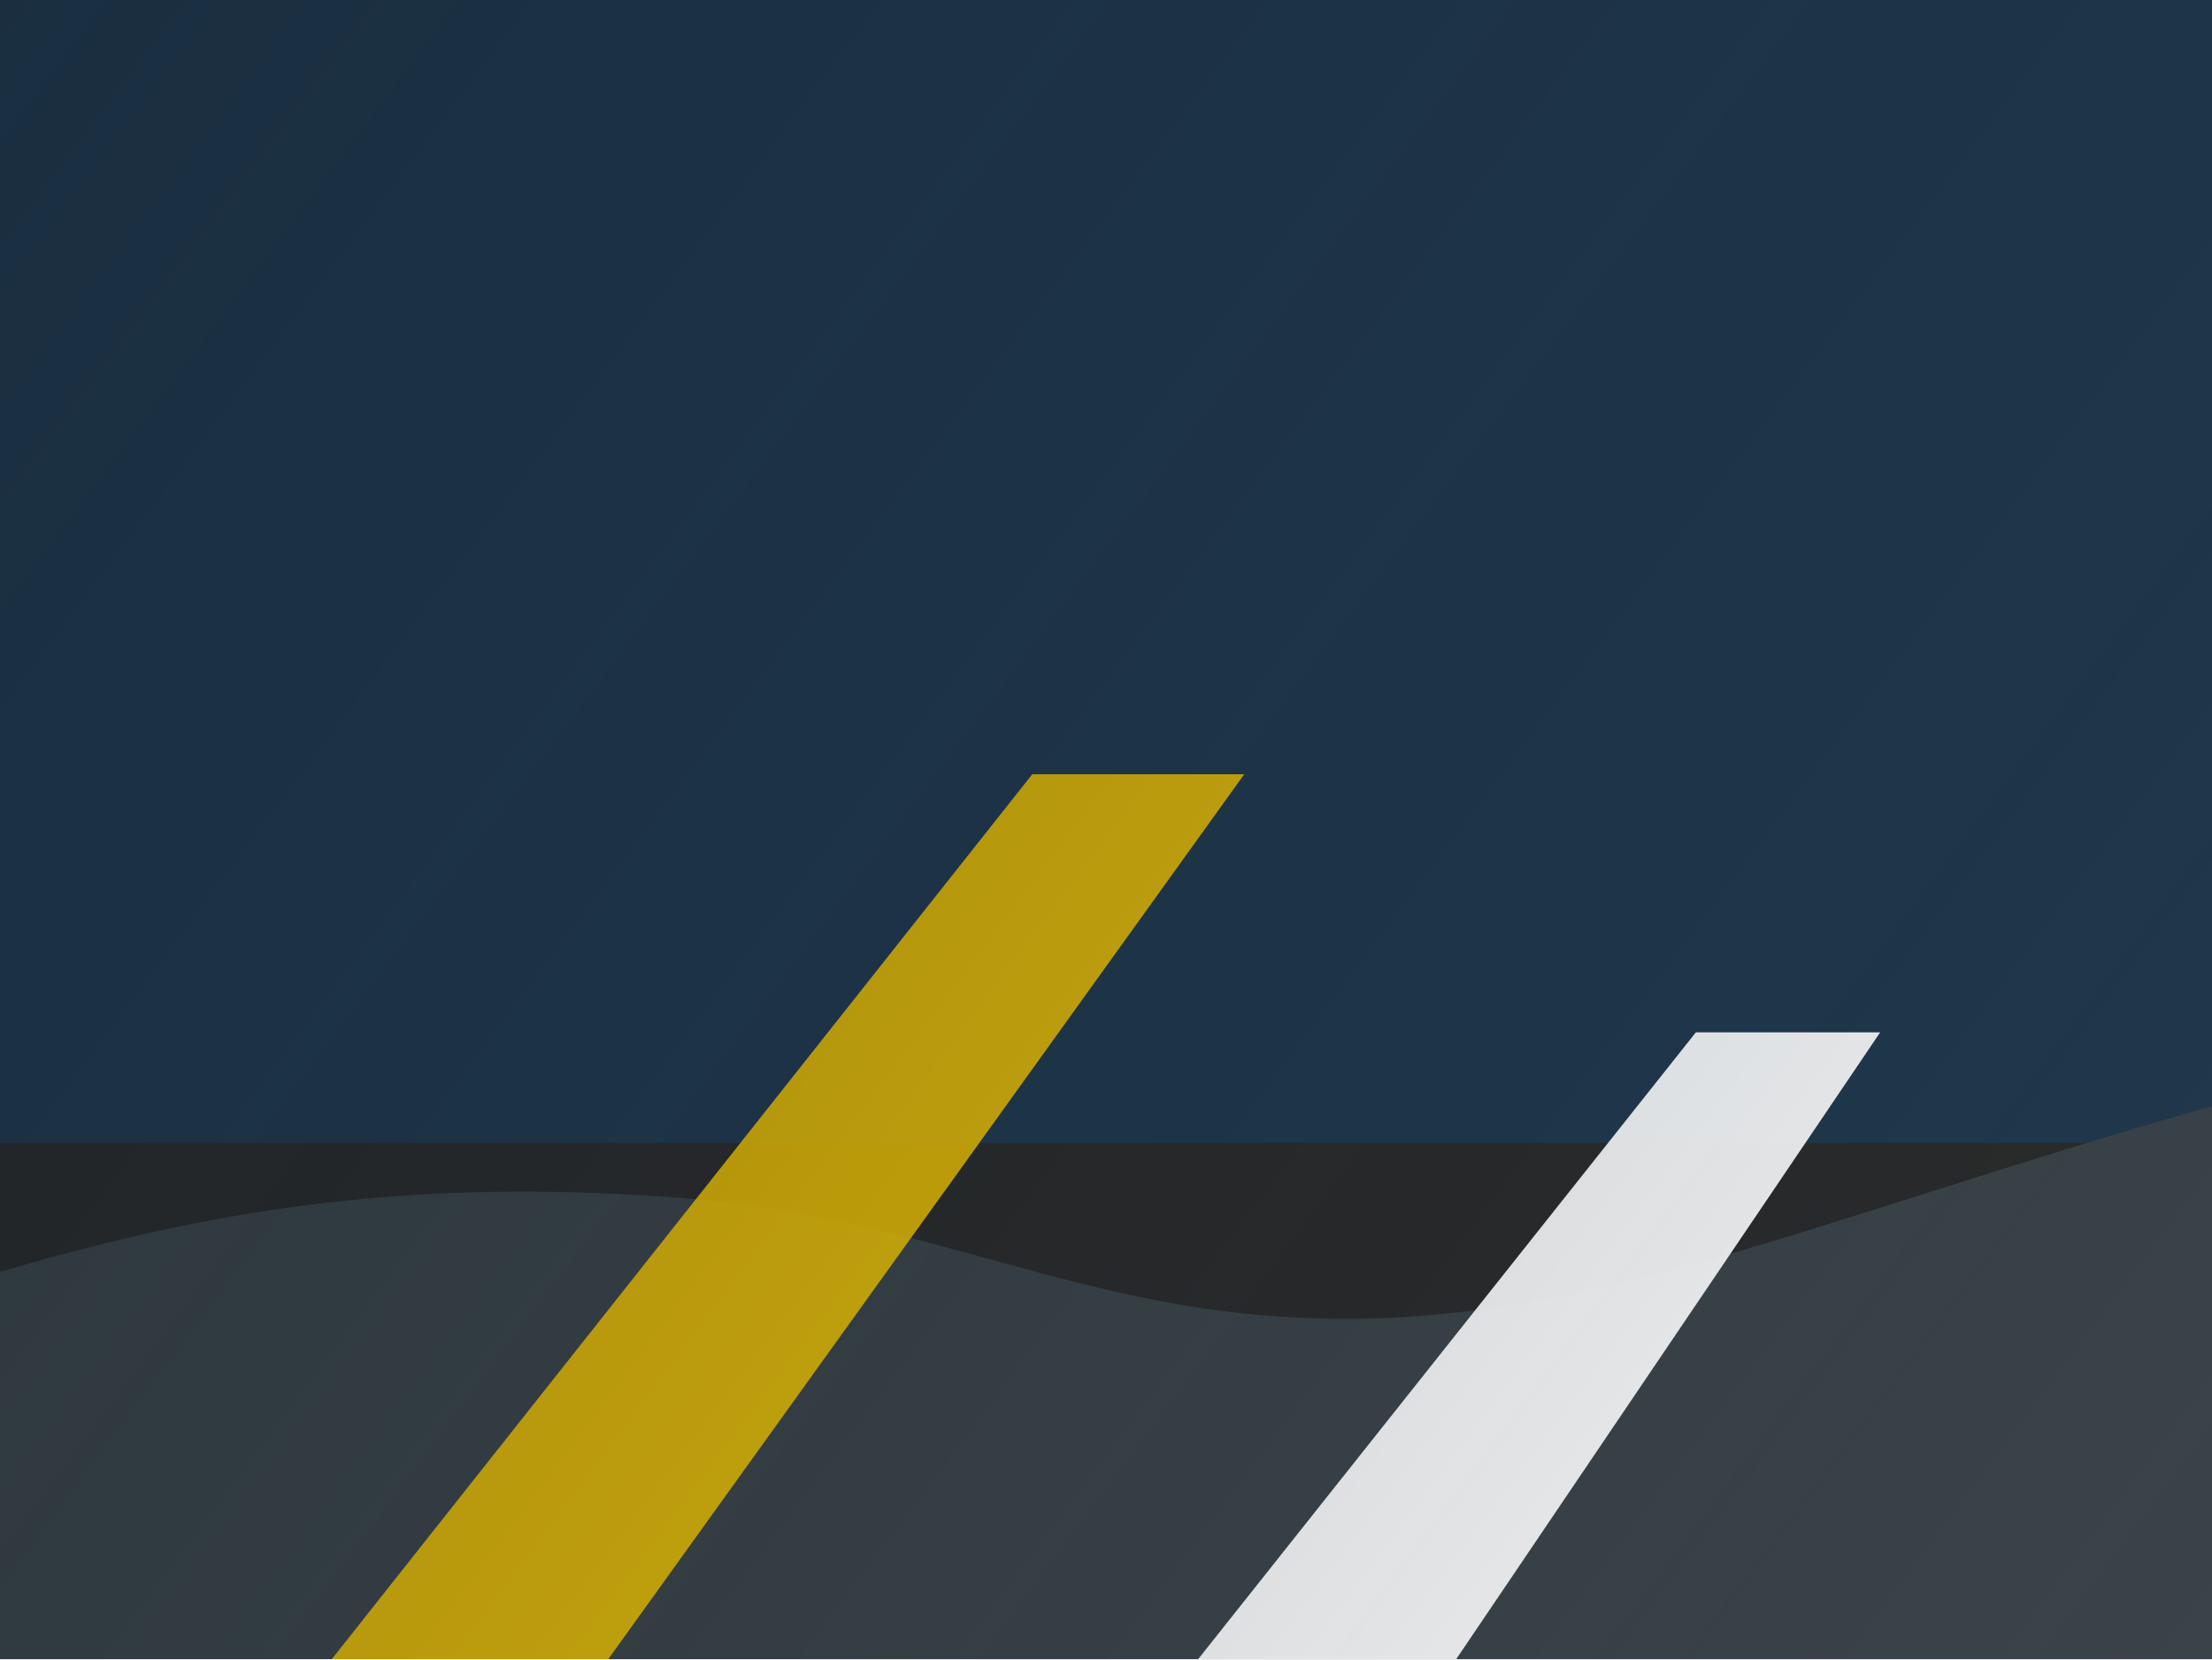
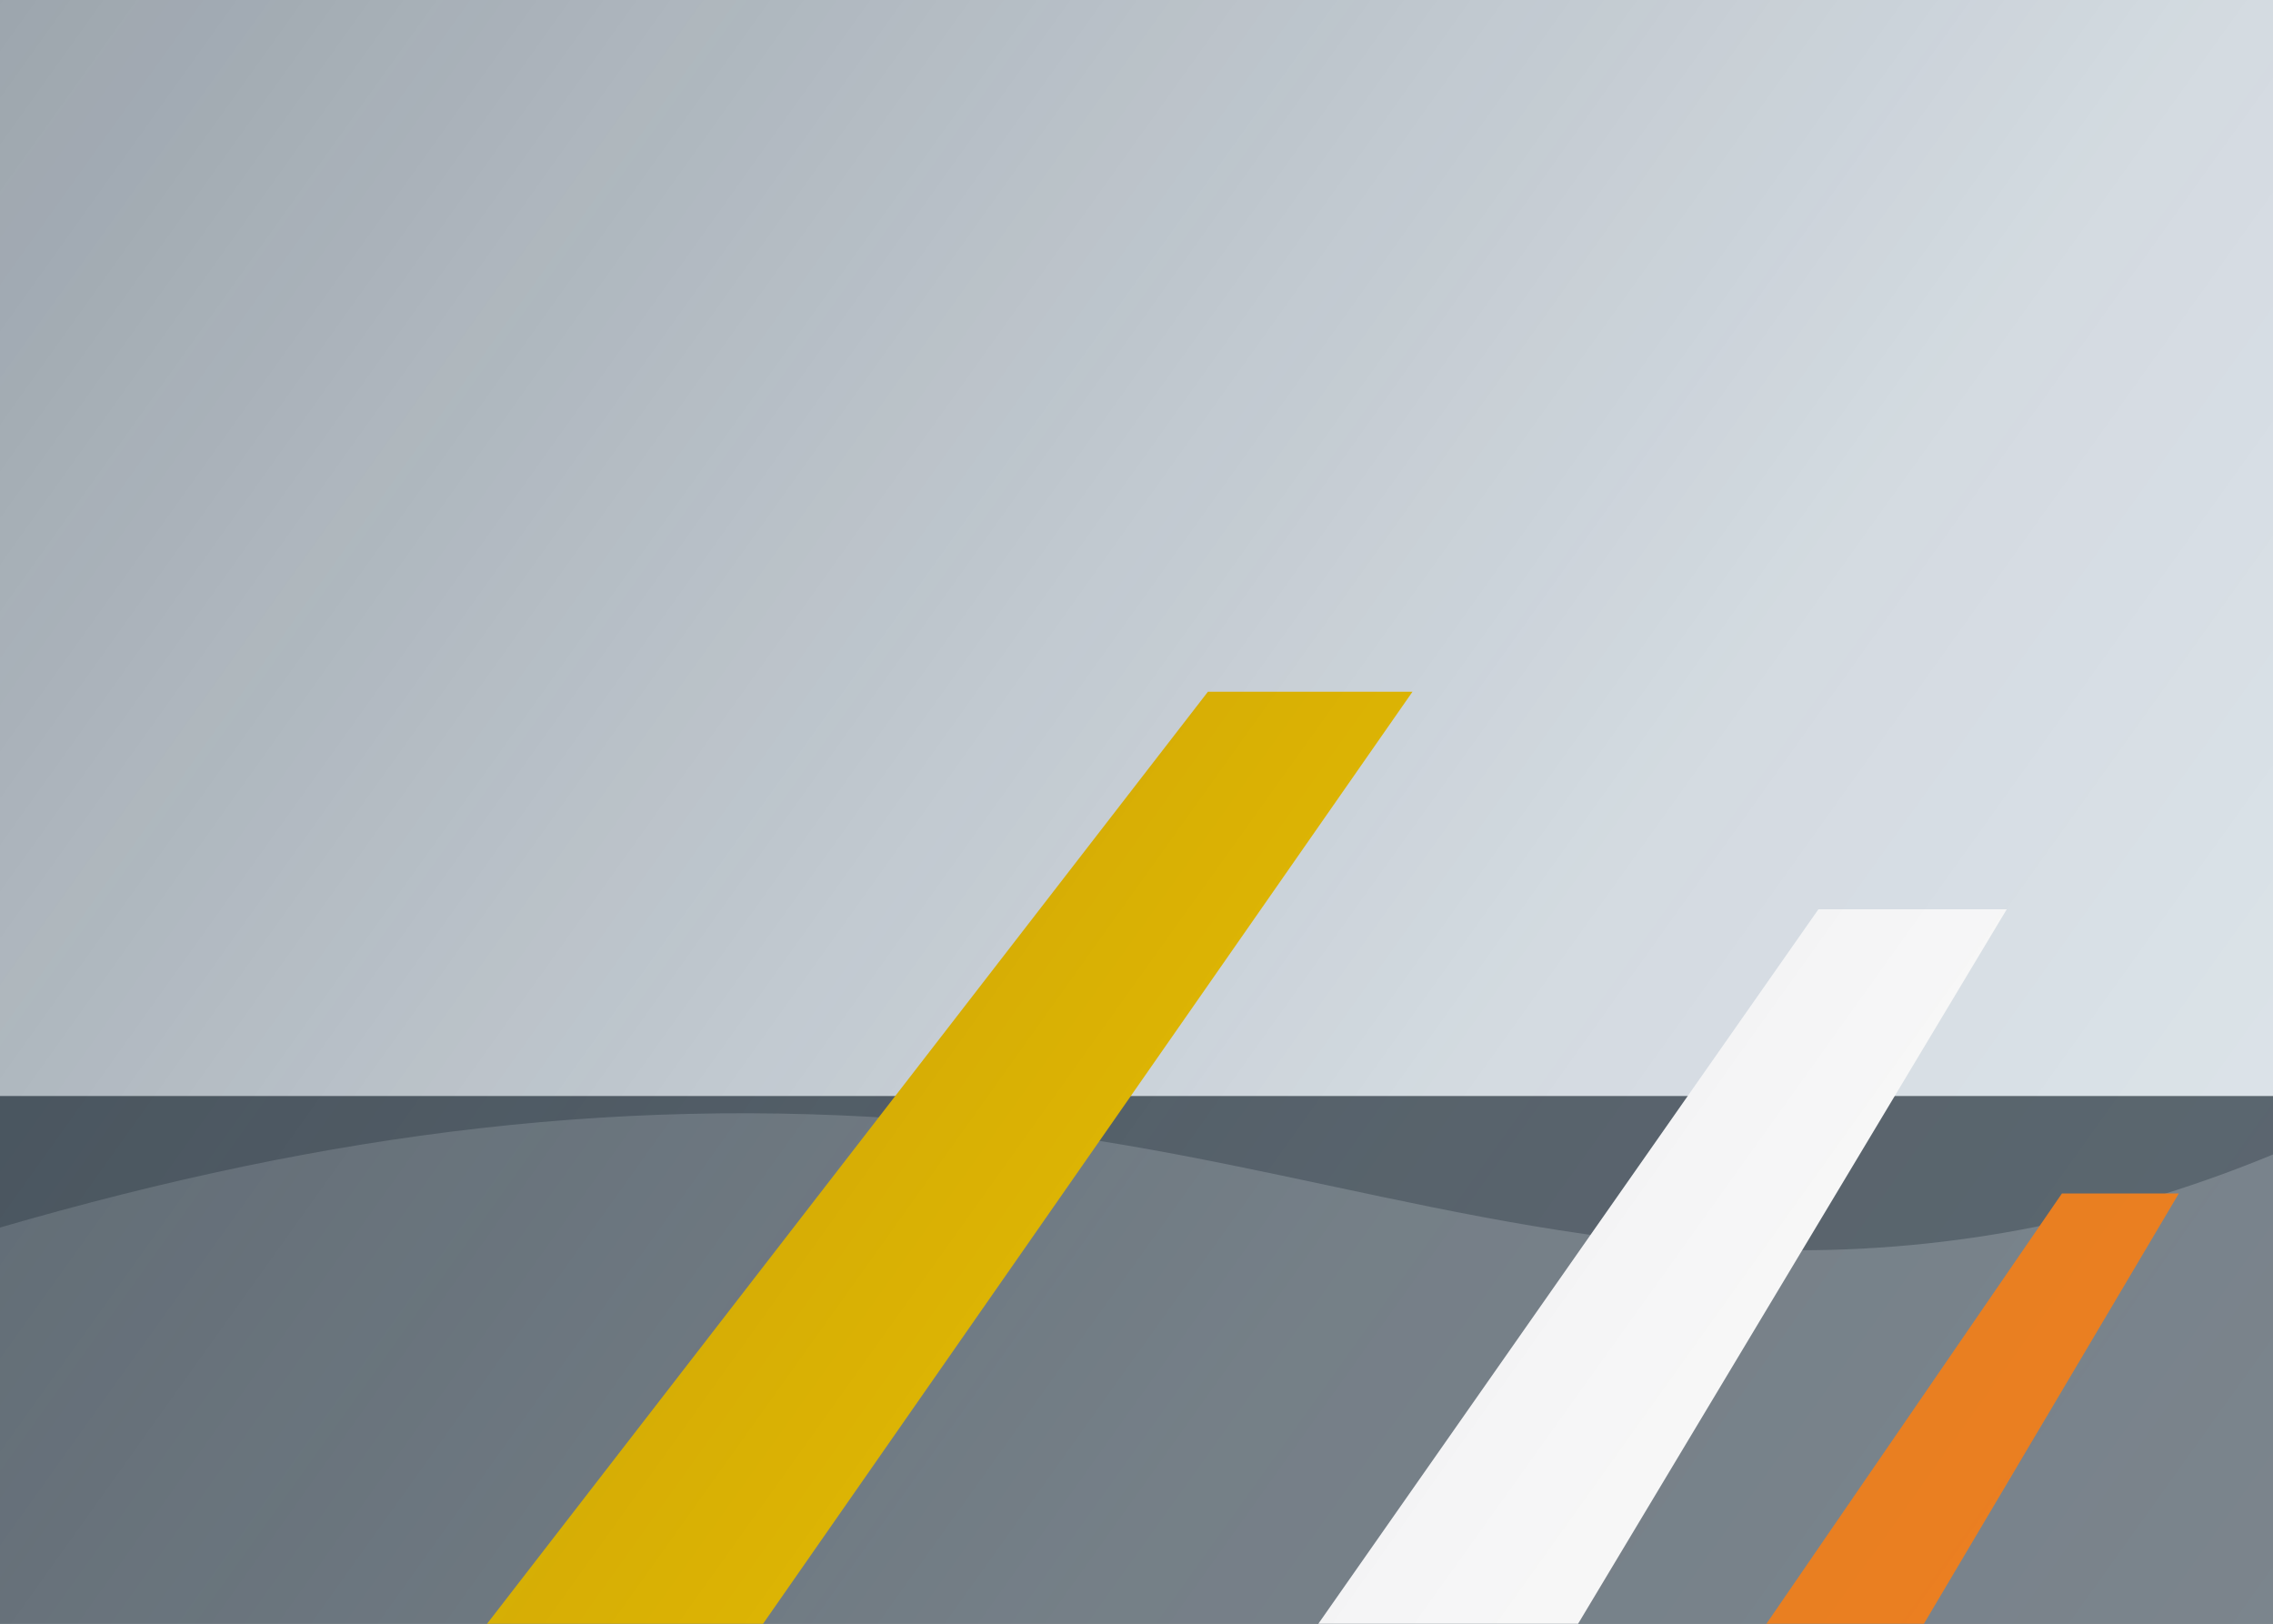
- <svg xmlns="http://www.w3.org/2000/svg" width="1200" height="900" viewBox="0 0 1200 900" fill="none">
-   <rect width="1200" height="900" fill="#20384d" />
-   <rect y="620" width="1200" height="280" fill="#2a2a2a" />
-   <path d="M0 690C134 650 243 640 372 650C505 661 583 710 709 715C858 721 985 661 1200 600V900H0V690Z" fill="#3a4348" />
-   <path d="M180 900L560 420H675L330 900H180Z" fill="#f2c300" fill-opacity="0.9" />
-   <path d="M650 900L920 560H1020L790 900H650Z" fill="#ffffff" fill-opacity="0.95" />
-   <rect x="0" y="0" width="1200" height="900" fill="url(#paint0_linear_1_2)" fill-opacity="0.35" />
+ <svg xmlns="http://www.w3.org/2000/svg" width="1400" height="1000" viewBox="0 0 1400 1000" fill="none">
+   <rect width="1400" height="1000" fill="#dfe6ec" />
+   <rect y="675" width="1400" height="325" fill="#5c6770" />
+   <path d="M0 756C203 697 390 673 592 692C776 708 926 770 1108 770C1215 770 1313 747 1400 711V1000H0V756Z" fill="#7b858d" />
+   <path d="M300 1000L744 426H870L470 1000H300Z" fill="#f2c300" />
+   <path d="M812 1000L1120 560H1236L972 1000H812Z" fill="#ffffff" />
+   <path d="M1088 1000L1270 735H1342L1185 1000H1088Z" fill="#ef8121" />
+   <rect width="1400" height="1000" fill="url(#paint0_linear_22_17)" fill-opacity="0.32" />
  <defs>
-     <linearGradient id="paint0_linear_1_2" x1="0" y1="0" x2="1200" y2="900" gradientUnits="userSpaceOnUse">
-       <stop stop-color="#0F1C28" />
-       <stop offset="1" stop-color="#0F1C28" stop-opacity="0" />
+     <linearGradient id="paint0_linear_22_17" x1="0" y1="0" x2="1400" y2="1000" gradientUnits="userSpaceOnUse">
+       <stop stop-color="#0f1c28" />
+       <stop offset="0.65" stop-color="#0f1c28" stop-opacity="0.18" />
+       <stop offset="1" stop-color="#0f1c28" stop-opacity="0" />
    </linearGradient>
  </defs>
</svg>
